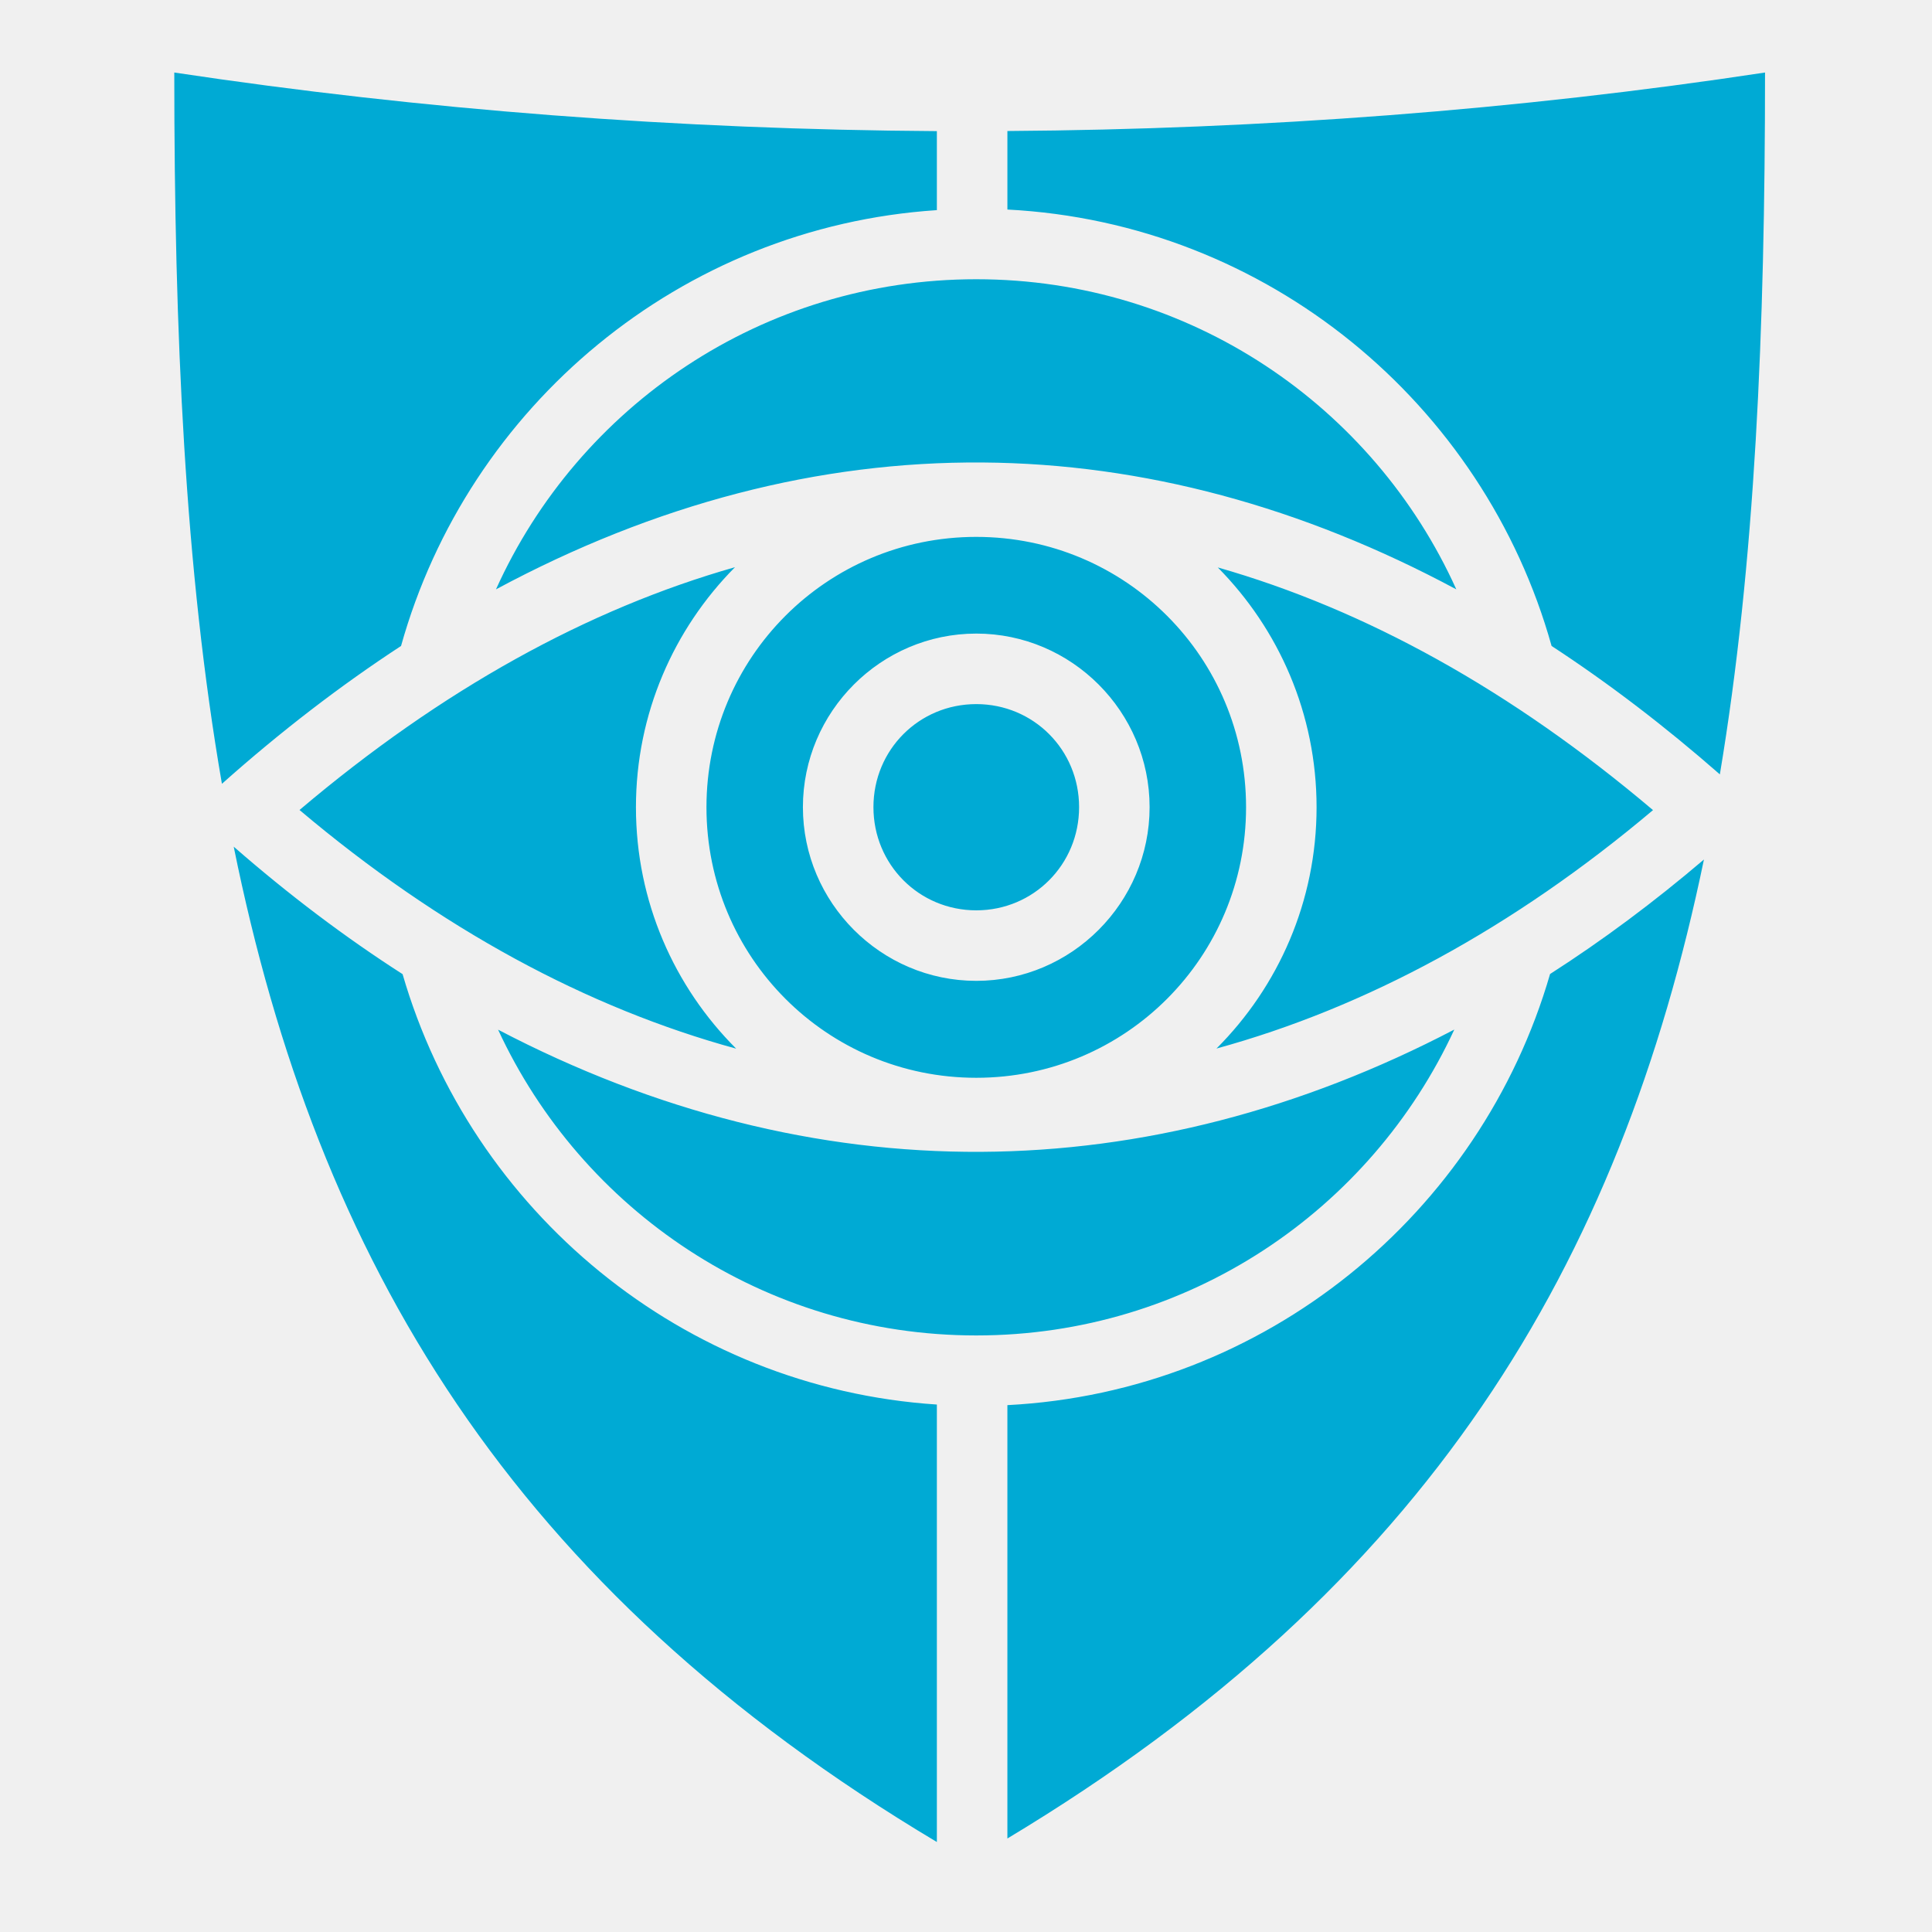
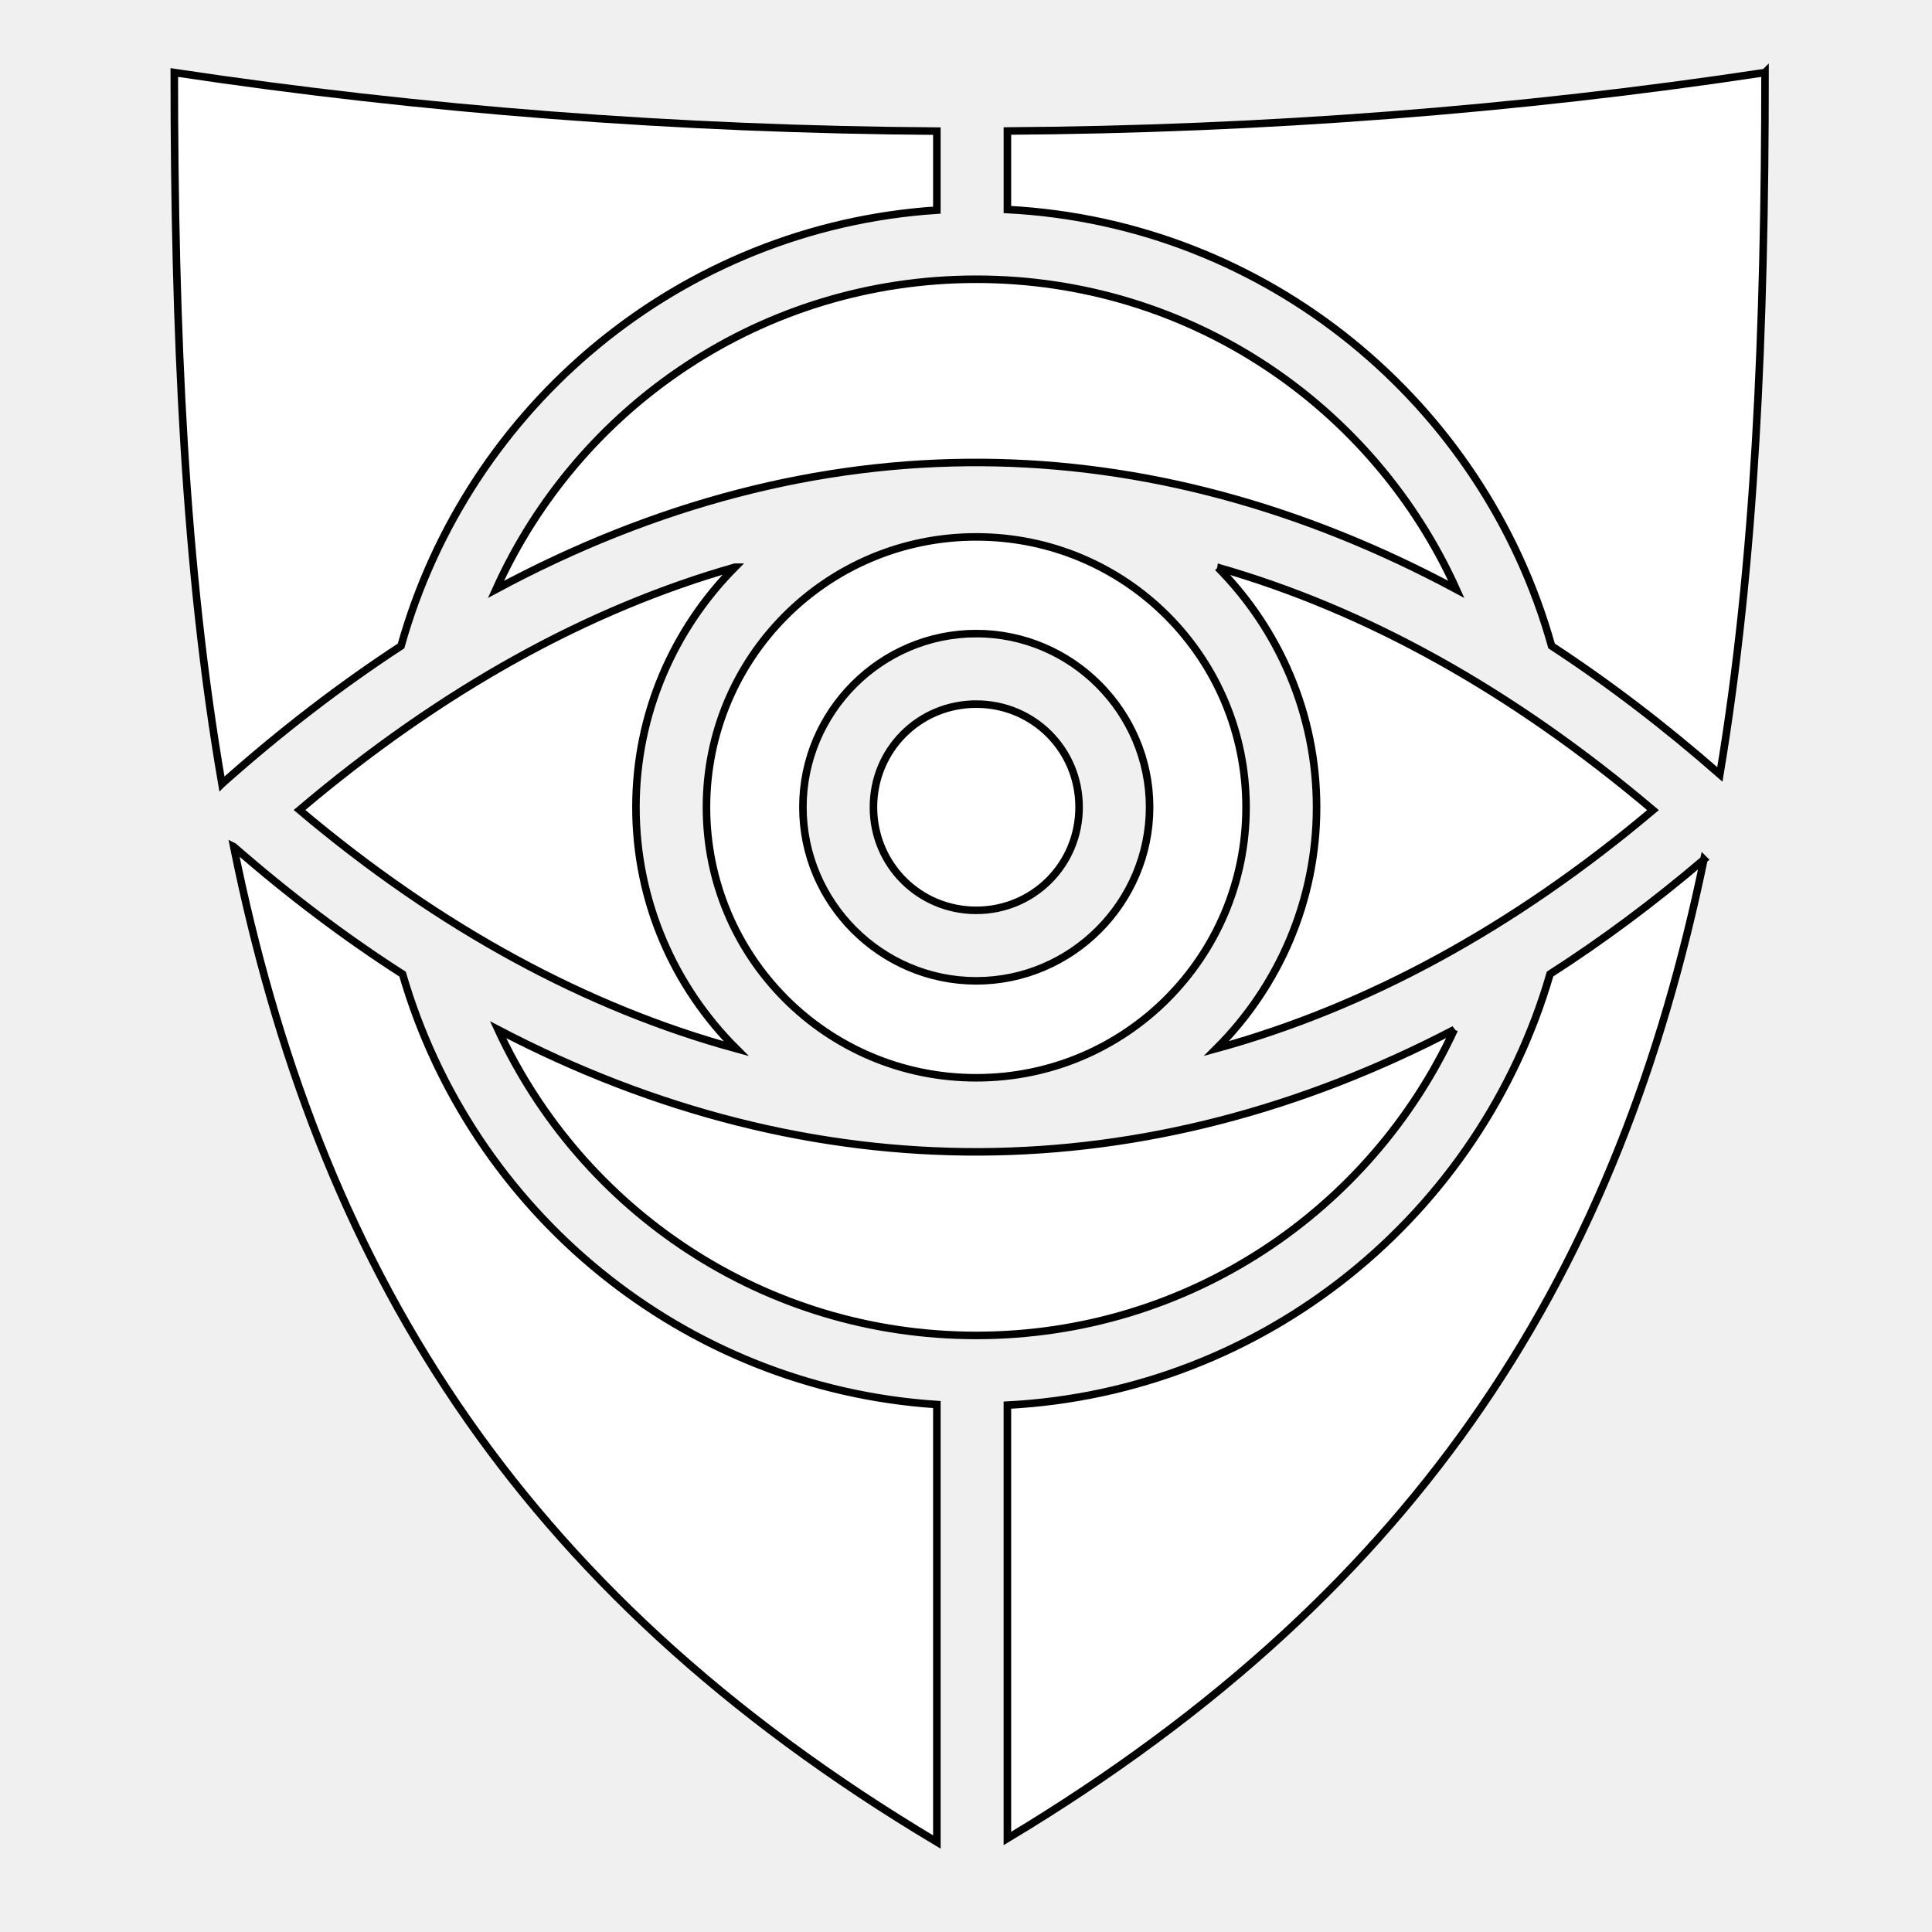
- <svg xmlns="http://www.w3.org/2000/svg" style="height: 512px; width: 512px;" viewBox="0 0 512 512" version="1.1" id="svg6">
-   <defs id="defs10" />
-   <g class="" style="touch-action:none;fill:#00aad4" transform="translate(0,0)" id="g4">
-     <path d="M46.188 19.22c0 69.06 2.795 131.737 12.624 188.5l.032-.032c15.57-13.874 31.41-26.022 47.437-36.5 17.764-63.536 74.074-111.048 142-115.5V34.75c-68.267-.423-136.35-5.625-202.093-15.53zm421.562 0c-65.506 9.935-133.13 15.052-200.78 15.5v20.81c68.906 3.564 126.267 51.43 144.217 115.657 15.123 9.88 30.002 21.25 44.594 34.032 9.36-56 11.97-117.804 11.97-186zM258.72 74c-56.667 0-105.38 33.662-127.283 82.188 42.275-22.723 85.645-33.93 128.907-33.625 42.567.298 84.795 11.728 125.594 33.624C364.04 107.67 315.38 74 258.717 74zm0 68.28c-39.587 0-71.5 31.95-71.5 71.657 0 39.707 31.913 71.688 71.5 71.688 39.584 0 71.5-31.98 71.5-71.688 0-39.706-31.916-71.656-71.5-71.656zm-63.94 8.032c-38.83 11.04-77.54 32.272-115.405 64.344 37.397 31.567 76.353 52.478 115.72 63.25-16.407-16.38-26.564-39.013-26.564-63.97 0-24.788 10.037-47.277 26.25-63.624zm127.94.063c16.176 16.34 26.186 38.805 26.186 63.563 0 24.94-10.143 47.56-26.53 63.937 39.67-10.875 78.655-31.95 115.687-63.188-37.422-31.688-76.133-53.13-115.344-64.312zm-64 17.53c25.27 0 45.936 20.707 45.936 46 0 25.295-20.666 46.032-45.937 46.032-25.273 0-45.94-20.737-45.94-46.03 0-25.295 20.667-46 45.94-46zm0 18.69c-15.15 0-27.25 12.095-27.25 27.31 0 15.217 12.1 27.345 27.25 27.345 15.148 0 27.25-12.128 27.25-27.344 0-15.216-12.102-27.312-27.25-27.312zm-196.783 37.78c22.21 109.62 73.43 196.387 186.344 263.78V372.22c-67.4-4.42-123.376-51.26-141.593-114.064-15.19-9.743-30.137-21.016-44.75-33.78zm389.625 3.406c-13.31 11.332-26.91 21.458-40.78 30.345-18.4 63.513-75.42 110.712-143.813 114.25V487.22c111.535-67.022 162.336-152.06 184.592-259.44zm-66.156 45.064c-40.57 21.2-82.873 32.18-125.437 32.406-43.1.227-86.288-10.57-127.97-32.375 22.16 47.888 70.52 81.03 126.72 81.03 56.206 0 104.54-33.16 126.686-81.06z" fill="#fff" fill-opacity="1" id="path2" style="fill:#00aad4" />
+ <svg xmlns="http://www.w3.org/2000/svg" viewBox="0 0 512 512" style="height: 512px; width: 512px;">
+   <g class="" transform="translate(0,0)" style="touch-action: none;">
+     <path d="M46.188 19.22c0 69.06 2.795 131.737 12.624 188.5l.032-.032c15.57-13.874 31.41-26.022 47.437-36.5 17.764-63.536 74.074-111.048 142-115.5V34.75c-68.267-.423-136.35-5.625-202.093-15.53zm421.562 0c-65.506 9.935-133.13 15.052-200.78 15.5v20.81c68.906 3.564 126.267 51.43 144.217 115.657 15.123 9.88 30.002 21.25 44.594 34.032 9.36-56 11.97-117.804 11.97-186zM258.72 74c-56.667 0-105.38 33.662-127.283 82.188 42.275-22.723 85.645-33.93 128.907-33.625 42.567.298 84.795 11.728 125.594 33.624C364.04 107.67 315.38 74 258.717 74zm0 68.28c-39.587 0-71.5 31.95-71.5 71.657 0 39.707 31.913 71.688 71.5 71.688 39.584 0 71.5-31.98 71.5-71.688 0-39.706-31.916-71.656-71.5-71.656zm-63.94 8.032c-38.83 11.04-77.54 32.272-115.405 64.344 37.397 31.567 76.353 52.478 115.72 63.25-16.407-16.38-26.564-39.013-26.564-63.97 0-24.788 10.037-47.277 26.25-63.624zm127.94.063c16.176 16.34 26.186 38.805 26.186 63.563 0 24.94-10.143 47.56-26.53 63.937 39.67-10.875 78.655-31.95 115.687-63.188-37.422-31.688-76.133-53.13-115.344-64.312zm-64 17.53c25.27 0 45.936 20.707 45.936 46 0 25.295-20.666 46.032-45.937 46.032-25.273 0-45.94-20.737-45.94-46.03 0-25.295 20.667-46 45.94-46zm0 18.69c-15.15 0-27.25 12.095-27.25 27.31 0 15.217 12.1 27.345 27.25 27.345 15.148 0 27.25-12.128 27.25-27.344 0-15.216-12.102-27.312-27.25-27.312zm-196.783 37.78c22.21 109.62 73.43 196.387 186.344 263.78V372.22c-67.4-4.42-123.376-51.26-141.593-114.064-15.19-9.743-30.137-21.016-44.75-33.78zm389.625 3.406c-13.31 11.332-26.91 21.458-40.78 30.345-18.4 63.513-75.42 110.712-143.813 114.25V487.22c111.535-67.022 162.336-152.06 184.592-259.44zm-66.156 45.064c-40.57 21.2-82.873 32.18-125.437 32.406-43.1.227-86.288-10.57-127.97-32.375 22.16 47.888 70.52 81.03 126.72 81.03 56.206 0 104.54-33.16 126.686-81.06z" fill="#ffffff" fill-opacity="1" stroke="#000000" stroke-opacity="1" stroke-width="2" />
  </g>
</svg>
